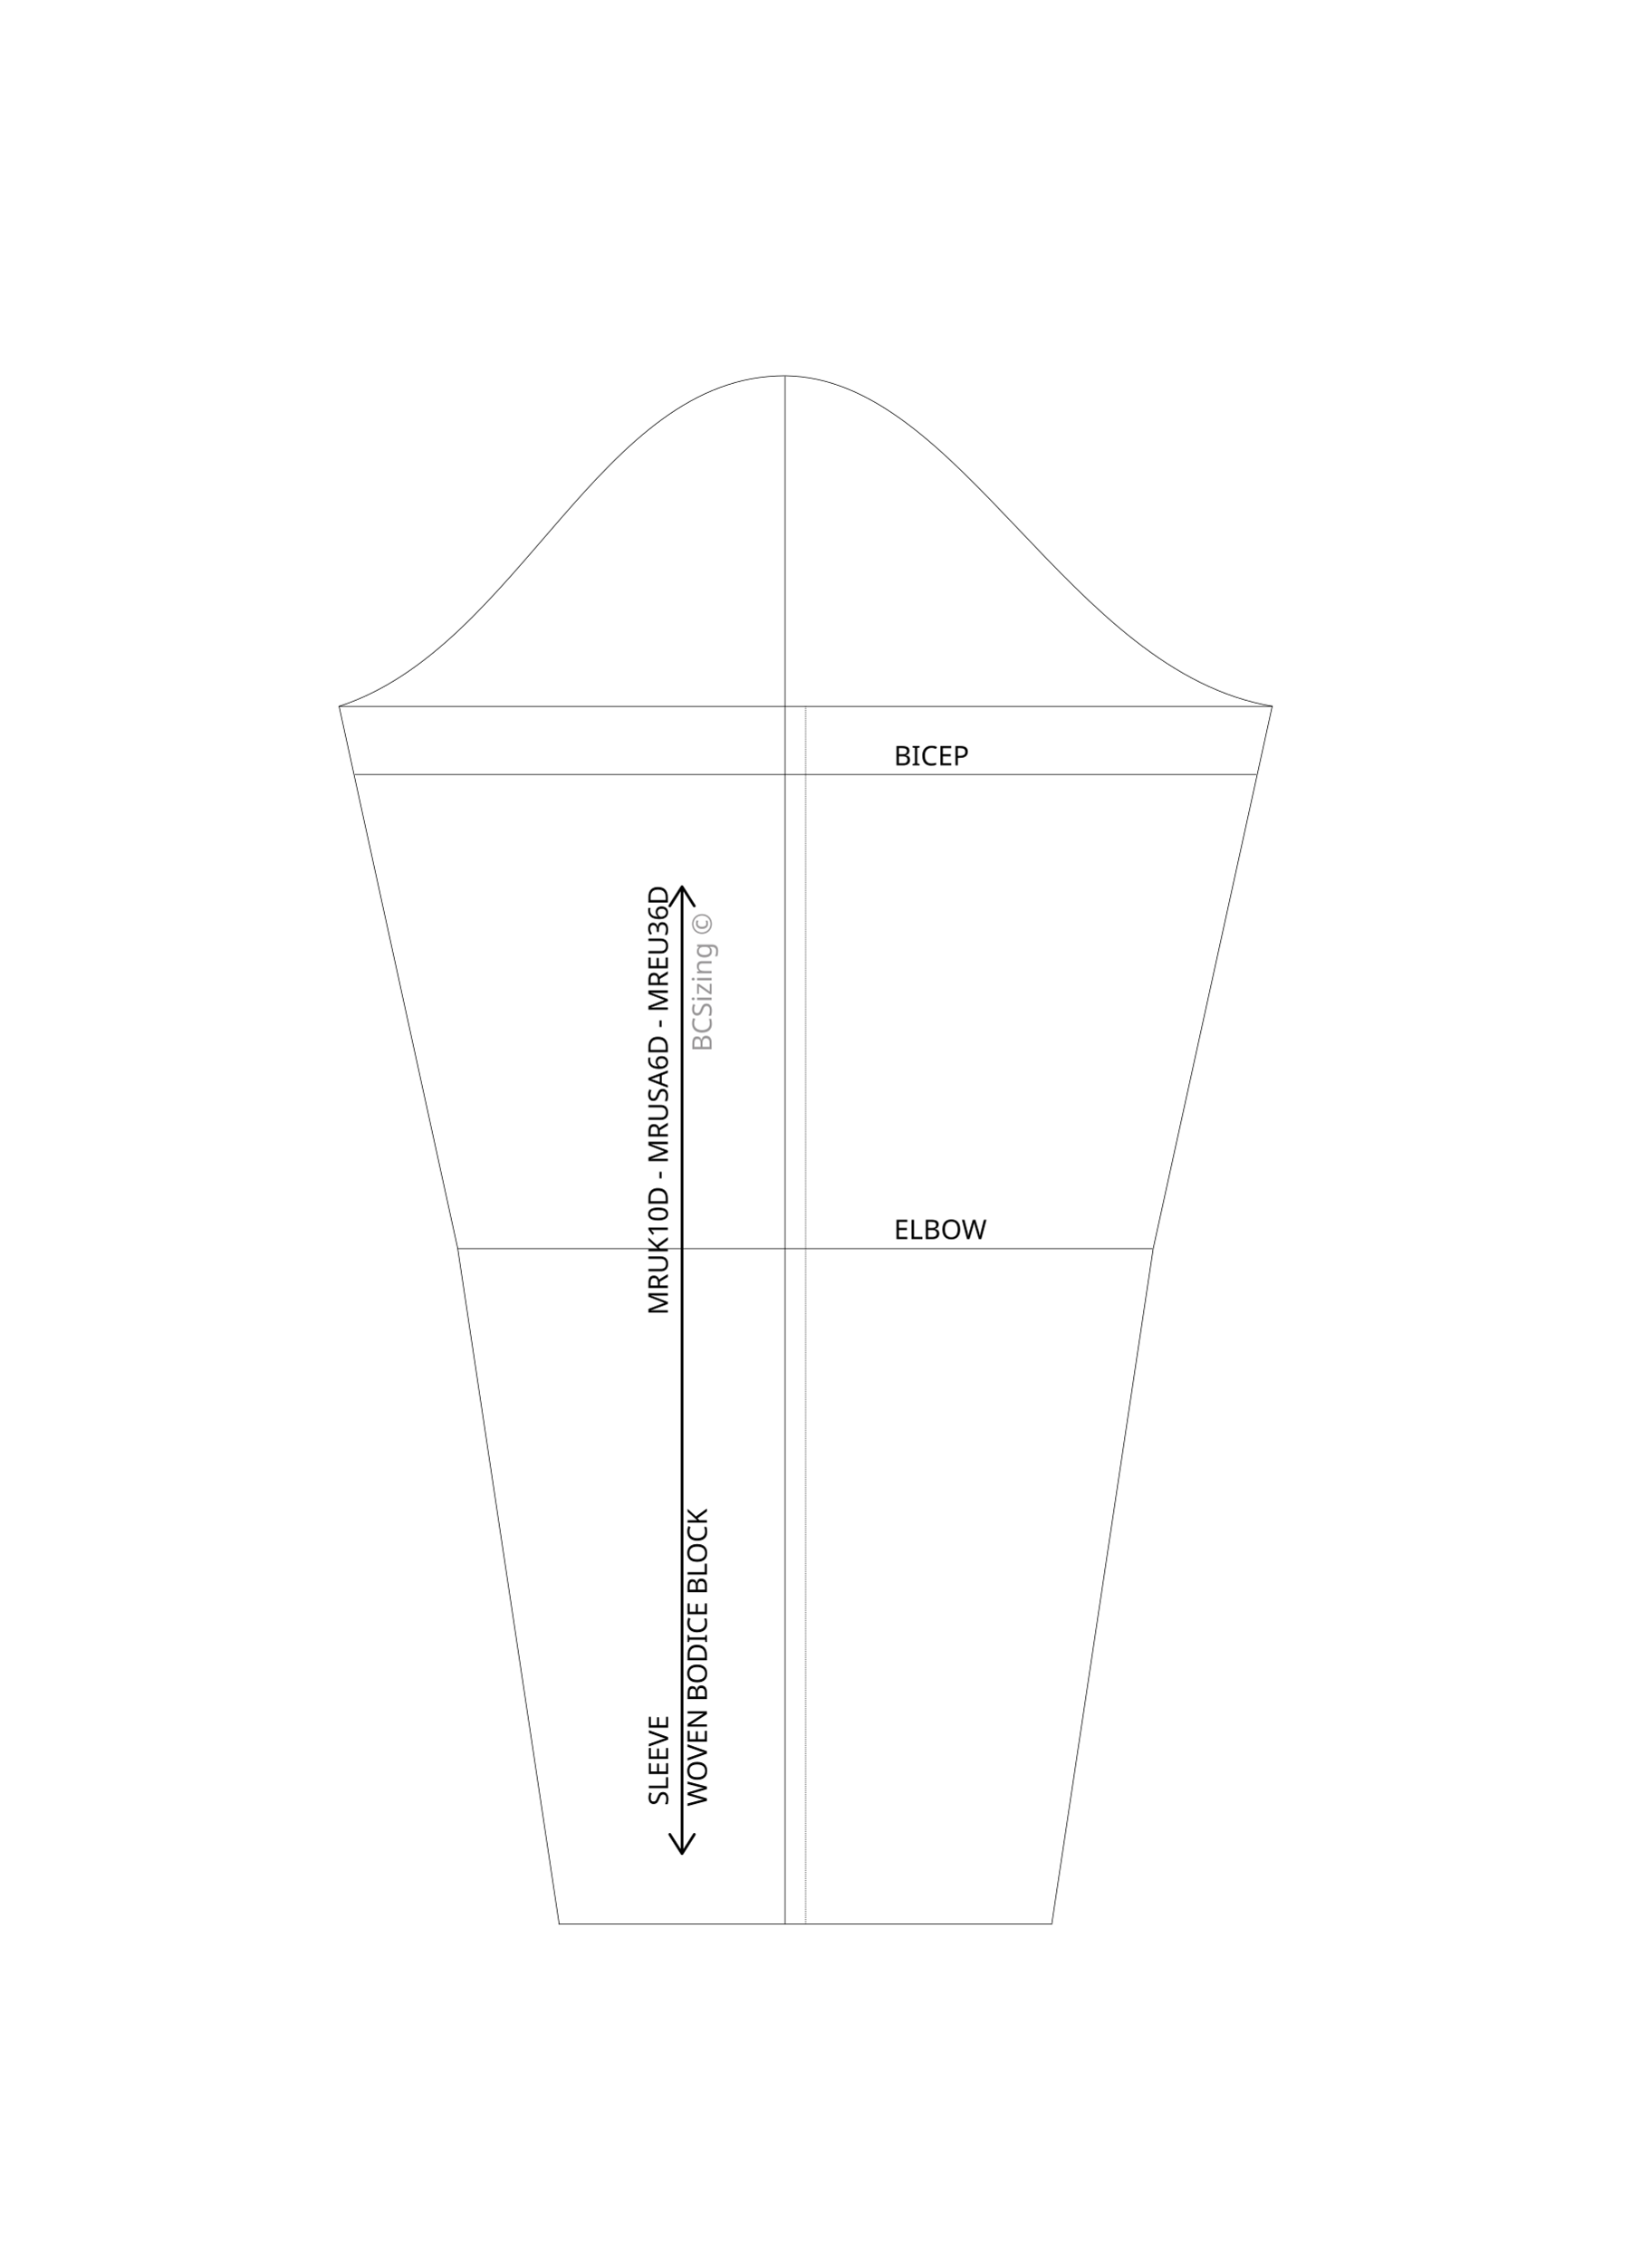
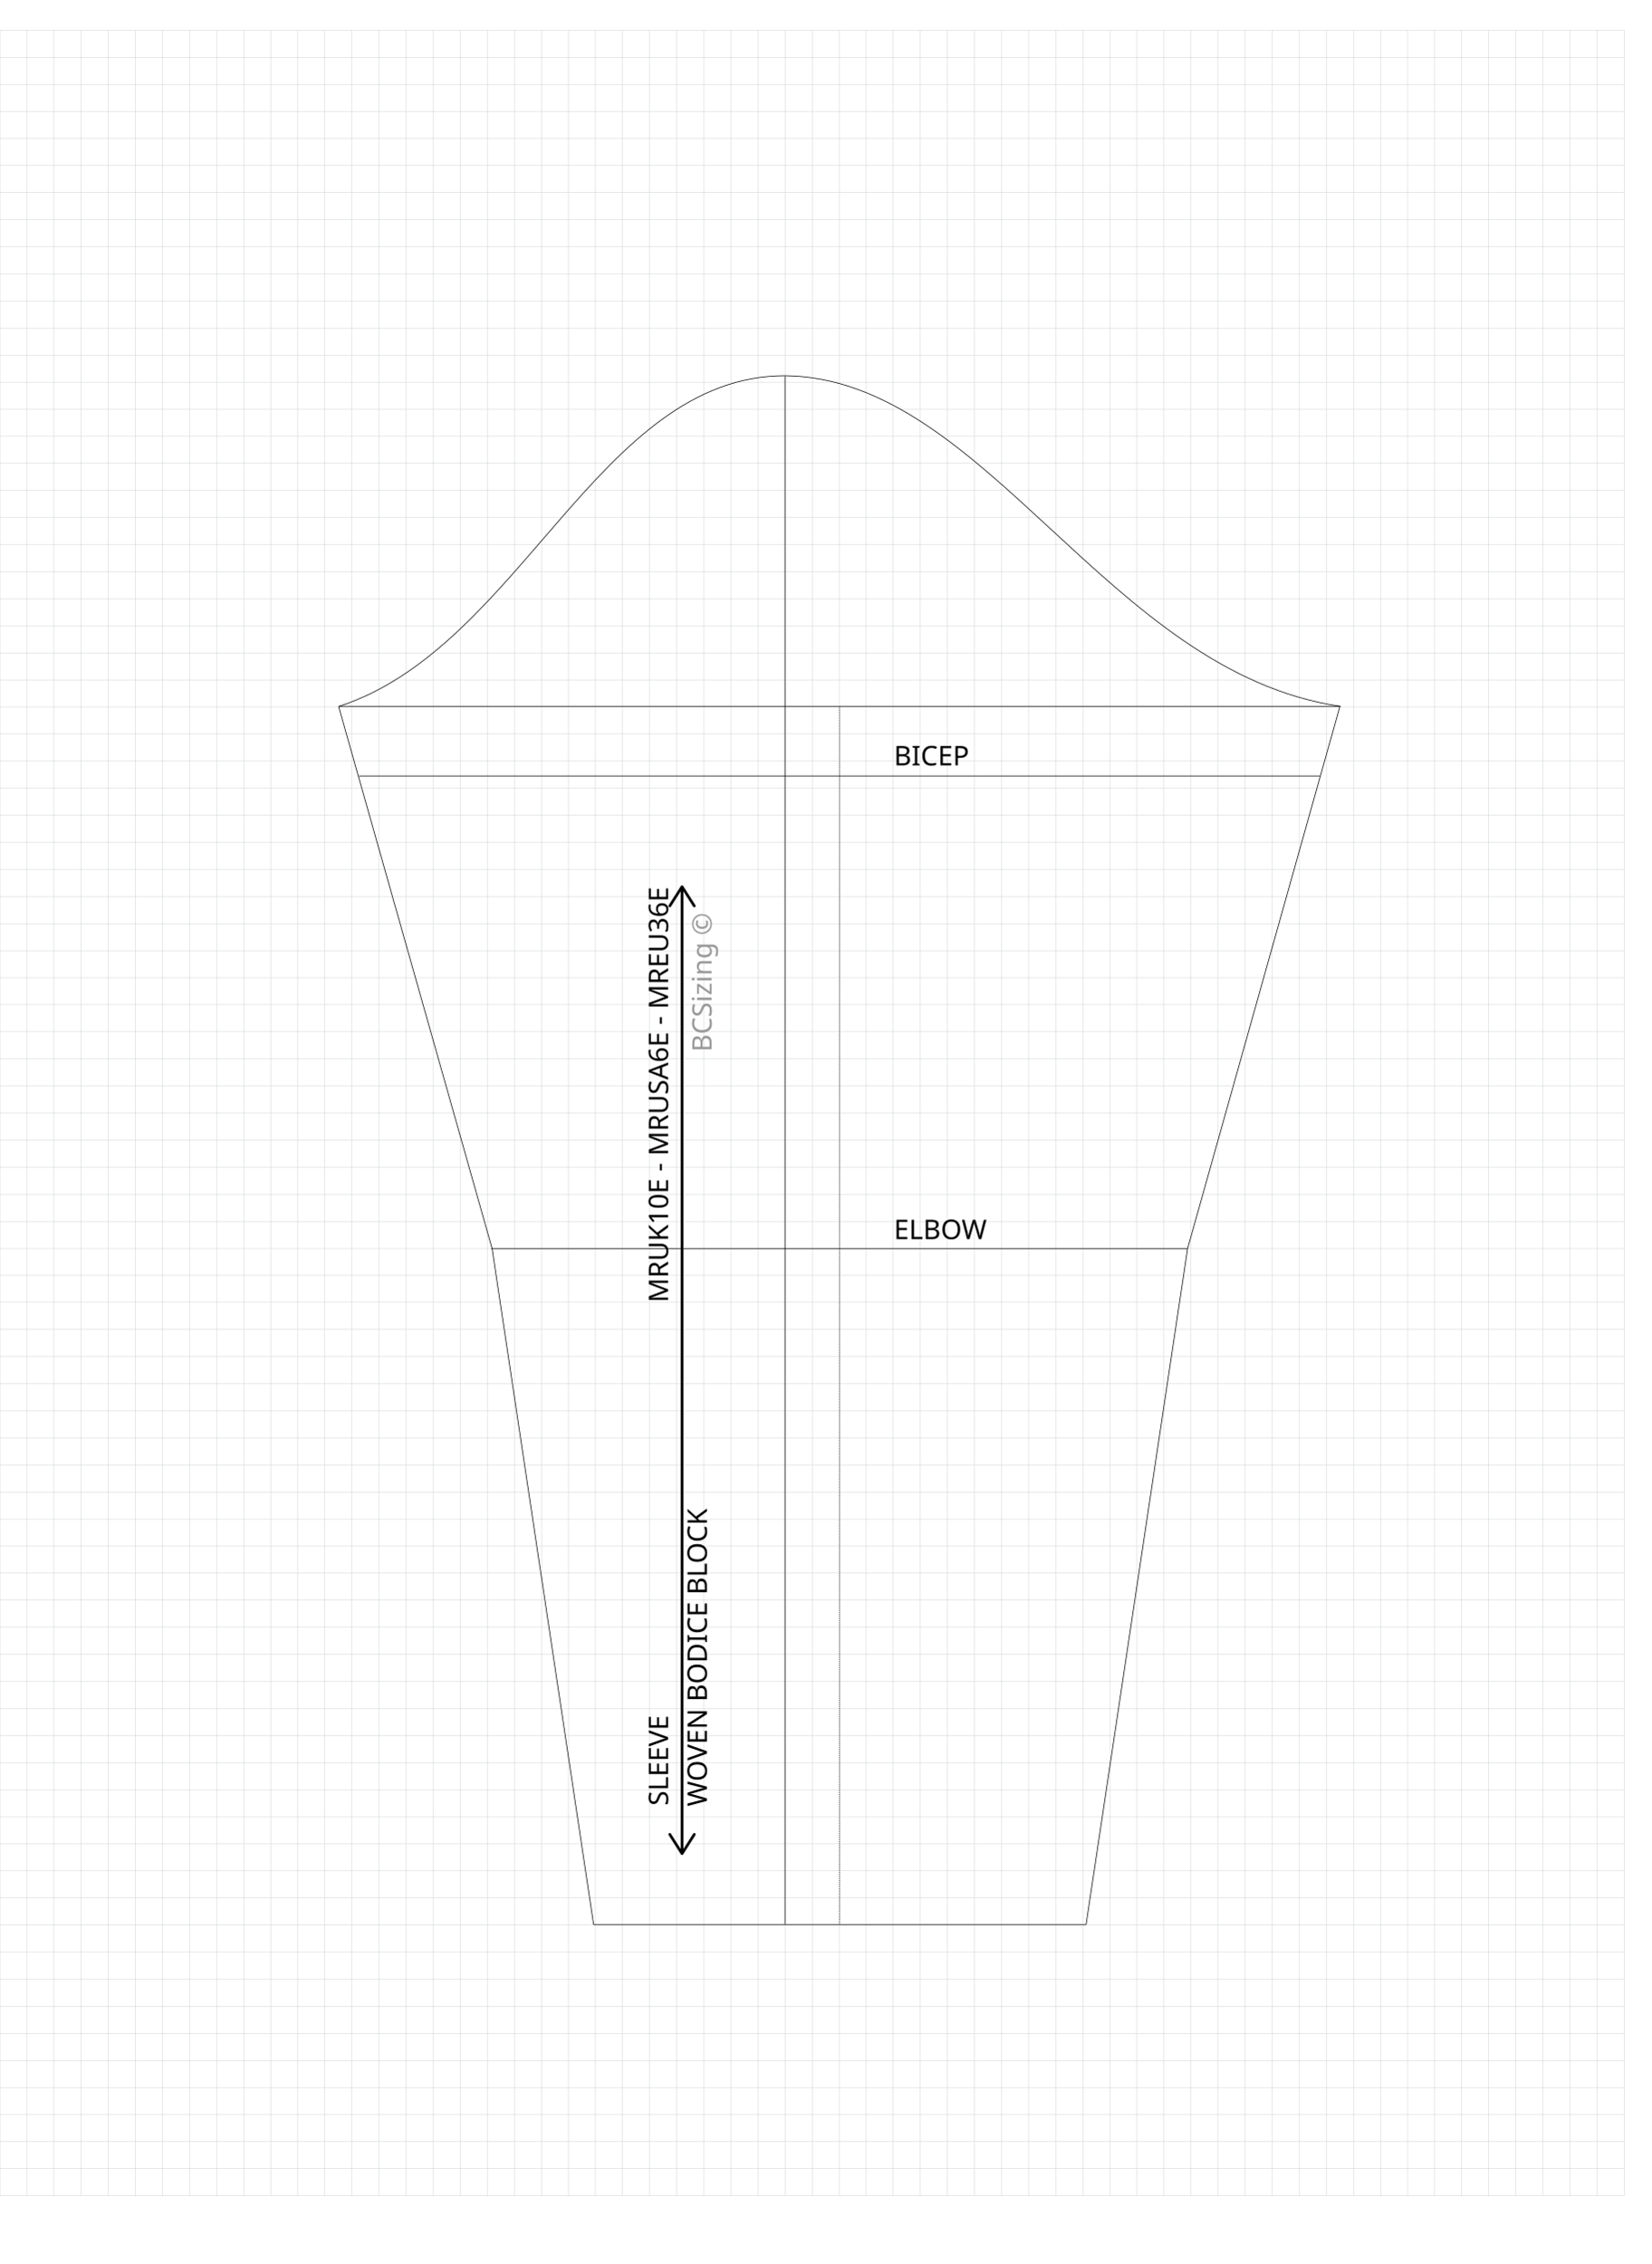
<svg xmlns="http://www.w3.org/2000/svg" version="1.1" id="Layer_1" x="0px" y="0px" width="1729.13px" height="2369.76px" viewBox="0 0 1729.13 2369.76" enable-background="new 0 0 1729.13 2369.76" xml:space="preserve">
  <g>
-     <line fill="none" stroke="#000000" stroke-width="0.709" stroke-miterlimit="10" x1="822" y1="2014.928" x2="822" y2="393.792" />
-     <line fill="none" stroke="#000000" stroke-width="0.709" stroke-miterlimit="10" x1="355.025" y1="739.591" x2="1332.759" y2="739.591" />
-     <line fill="none" stroke="#000000" stroke-width="0.709" stroke-miterlimit="10" x1="479.275" y1="1307.375" x2="1207.076" y2="1307.375" />
-     <line fill="none" stroke="#000000" stroke-width="0.709" stroke-miterlimit="10" x1="371.479" y1="811.145" x2="1315.649" y2="811.145" />
-     <line fill="none" stroke="#000000" stroke-width="0.709" stroke-miterlimit="10" x1="585.601" y1="2014.847" x2="1101.339" y2="2014.847" />
+     <rect x="0.004" y="144.999" fill="none" stroke="#D1D3D4" stroke-width="0.283" stroke-miterlimit="10" width="1700.789" height="28.347" />
+     <rect x="0.004" y="31.612" fill="none" stroke="#D1D3D4" stroke-width="0.283" stroke-miterlimit="10" width="1700.789" height="28.347" />
+     <rect x="0.004" y="59.958" fill="none" stroke="#D1D3D4" stroke-width="0.283" stroke-miterlimit="10" width="1700.789" height="28.347" />
+     <rect x="0.004" y="88.305" fill="none" stroke="#D1D3D4" stroke-width="0.283" stroke-miterlimit="10" width="1700.789" height="28.347" />
+     <rect x="0.004" y="116.652" fill="none" stroke="#D1D3D4" stroke-width="0.283" stroke-miterlimit="10" width="1700.789" height="28.347" />
+     <rect x="0.004" y="286.731" fill="none" stroke="#D1D3D4" stroke-width="0.283" stroke-miterlimit="10" width="1700.789" height="28.347" />
+     <rect x="0.004" y="173.345" fill="none" stroke="#D1D3D4" stroke-width="0.283" stroke-miterlimit="10" width="1700.789" height="28.347" />
+     <rect x="0.004" y="201.691" fill="none" stroke="#D1D3D4" stroke-width="0.283" stroke-miterlimit="10" width="1700.789" height="28.347" />
+     <rect x="0.004" y="230.038" fill="none" stroke="#D1D3D4" stroke-width="0.283" stroke-miterlimit="10" width="1700.789" height="28.347" />
+     <rect x="0.004" y="258.385" fill="none" stroke="#D1D3D4" stroke-width="0.283" stroke-miterlimit="10" width="1700.789" height="28.347" />
+     <rect x="0.004" y="428.465" fill="none" stroke="#D1D3D4" stroke-width="0.283" stroke-miterlimit="10" width="1700.789" height="28.347" />
+     <rect x="0.004" y="315.078" fill="none" stroke="#D1D3D4" stroke-width="0.283" stroke-miterlimit="10" width="1700.789" height="28.347" />
+     <rect x="0.004" y="343.425" fill="none" stroke="#D1D3D4" stroke-width="0.283" stroke-miterlimit="10" width="1700.789" height="28.347" />
+     <rect x="0.004" y="371.771" fill="none" stroke="#D1D3D4" stroke-width="0.283" stroke-miterlimit="10" width="1700.789" height="28.347" />
+     <rect x="0.004" y="400.118" fill="none" stroke="#D1D3D4" stroke-width="0.283" stroke-miterlimit="10" width="1700.789" height="28.347" />
+     <rect x="0.004" y="570.198" fill="none" stroke="#D1D3D4" stroke-width="0.283" stroke-miterlimit="10" width="1700.789" height="28.347" />
+     <rect x="0.004" y="456.812" fill="none" stroke="#D1D3D4" stroke-width="0.283" stroke-miterlimit="10" width="1700.789" height="28.347" />
+     <rect x="0.004" y="485.158" fill="none" stroke="#D1D3D4" stroke-width="0.283" stroke-miterlimit="10" width="1700.789" height="28.347" />
+     <rect x="0.004" y="513.505" fill="none" stroke="#D1D3D4" stroke-width="0.283" stroke-miterlimit="10" width="1700.789" height="28.347" />
+     <rect x="0.004" y="541.852" fill="none" stroke="#D1D3D4" stroke-width="0.283" stroke-miterlimit="10" width="1700.789" height="28.347" />
+     <rect x="0.004" y="711.932" fill="none" stroke="#D1D3D4" stroke-width="0.283" stroke-miterlimit="10" width="1700.789" height="28.347" />
+     <rect x="0.004" y="598.545" fill="none" stroke="#D1D3D4" stroke-width="0.283" stroke-miterlimit="10" width="1700.789" height="28.347" />
+     <rect x="0.004" y="626.892" fill="none" stroke="#D1D3D4" stroke-width="0.283" stroke-miterlimit="10" width="1700.789" height="28.347" />
+     <rect x="0.004" y="655.238" fill="none" stroke="#D1D3D4" stroke-width="0.283" stroke-miterlimit="10" width="1700.789" height="28.347" />
+     <rect x="0.004" y="683.585" fill="none" stroke="#D1D3D4" stroke-width="0.283" stroke-miterlimit="10" width="1700.789" height="28.347" />
+     <rect x="0.004" y="853.665" fill="none" stroke="#D1D3D4" stroke-width="0.283" stroke-miterlimit="10" width="1700.789" height="28.347" />
+     <rect x="0.004" y="740.278" fill="none" stroke="#D1D3D4" stroke-width="0.283" stroke-miterlimit="10" width="1700.789" height="28.347" />
+     <rect x="0.004" y="768.625" fill="none" stroke="#D1D3D4" stroke-width="0.283" stroke-miterlimit="10" width="1700.789" height="28.347" />
+     <rect x="0.004" y="796.972" fill="none" stroke="#D1D3D4" stroke-width="0.283" stroke-miterlimit="10" width="1700.789" height="28.347" />
+     <rect x="0.004" y="825.318" fill="none" stroke="#D1D3D4" stroke-width="0.283" stroke-miterlimit="10" width="1700.789" height="28.347" />
+     <rect x="0.004" y="995.398" fill="none" stroke="#D1D3D4" stroke-width="0.283" stroke-miterlimit="10" width="1700.789" height="28.347" />
+     <rect x="0.004" y="882.012" fill="none" stroke="#D1D3D4" stroke-width="0.283" stroke-miterlimit="10" width="1700.789" height="28.347" />
+     <rect x="0.004" y="910.358" fill="none" stroke="#D1D3D4" stroke-width="0.283" stroke-miterlimit="10" width="1700.789" height="28.347" />
+     <rect x="0.004" y="938.705" fill="none" stroke="#D1D3D4" stroke-width="0.283" stroke-miterlimit="10" width="1700.789" height="28.347" />
+     <rect x="0.004" y="967.052" fill="none" stroke="#D1D3D4" stroke-width="0.283" stroke-miterlimit="10" width="1700.789" height="28.347" />
+     <rect x="0.004" y="1137.132" fill="none" stroke="#D1D3D4" stroke-width="0.283" stroke-miterlimit="10" width="1700.789" height="28.347" />
+     <rect x="0.004" y="1023.745" fill="none" stroke="#D1D3D4" stroke-width="0.283" stroke-miterlimit="10" width="1700.789" height="28.347" />
+     <rect x="0.004" y="1052.092" fill="none" stroke="#D1D3D4" stroke-width="0.283" stroke-miterlimit="10" width="1700.789" height="28.347" />
+     <rect x="0.004" y="1080.438" fill="none" stroke="#D1D3D4" stroke-width="0.283" stroke-miterlimit="10" width="1700.789" height="28.347" />
+     <rect x="0.004" y="1108.785" fill="none" stroke="#D1D3D4" stroke-width="0.283" stroke-miterlimit="10" width="1700.789" height="28.347" />
+     <rect x="0.004" y="1278.859" fill="none" stroke="#D1D3D4" stroke-width="0.283" stroke-miterlimit="10" width="1700.789" height="28.346" />
+     <rect x="0.004" y="1165.472" fill="none" stroke="#D1D3D4" stroke-width="0.283" stroke-miterlimit="10" width="1700.789" height="28.346" />
+     <rect x="0.004" y="1193.817" fill="none" stroke="#D1D3D4" stroke-width="0.283" stroke-miterlimit="10" width="1700.789" height="28.349" />
+     <rect x="0.004" y="1222.166" fill="none" stroke="#D1D3D4" stroke-width="0.283" stroke-miterlimit="10" width="1700.789" height="28.346" />
+     <rect x="0.004" y="1250.512" fill="none" stroke="#D1D3D4" stroke-width="0.283" stroke-miterlimit="10" width="1700.789" height="28.348" />
+     <rect x="0.004" y="1420.592" fill="none" stroke="#D1D3D4" stroke-width="0.283" stroke-miterlimit="10" width="1700.789" height="28.346" />
+     <rect x="0.004" y="1307.205" fill="none" stroke="#D1D3D4" stroke-width="0.283" stroke-miterlimit="10" width="1700.789" height="28.346" />
+     <rect x="0.004" y="1335.551" fill="none" stroke="#D1D3D4" stroke-width="0.283" stroke-miterlimit="10" width="1700.789" height="28.348" />
+     <rect x="0.004" y="1363.898" fill="none" stroke="#D1D3D4" stroke-width="0.283" stroke-miterlimit="10" width="1700.789" height="28.346" />
+     <rect x="0.004" y="1392.244" fill="none" stroke="#D1D3D4" stroke-width="0.283" stroke-miterlimit="10" width="1700.789" height="28.348" />
+     <rect x="0.004" y="1562.326" fill="none" stroke="#D1D3D4" stroke-width="0.283" stroke-miterlimit="10" width="1700.789" height="28.346" />
+     <rect x="0.004" y="1448.939" fill="none" stroke="#D1D3D4" stroke-width="0.283" stroke-miterlimit="10" width="1700.789" height="28.346" />
+     <rect x="0.004" y="1477.285" fill="none" stroke="#D1D3D4" stroke-width="0.283" stroke-miterlimit="10" width="1700.789" height="28.348" />
+     <rect x="0.004" y="1505.633" fill="none" stroke="#D1D3D4" stroke-width="0.283" stroke-miterlimit="10" width="1700.789" height="28.346" />
+     <rect x="0.004" y="1533.979" fill="none" stroke="#D1D3D4" stroke-width="0.283" stroke-miterlimit="10" width="1700.789" height="28.348" />
+     <rect x="0.003" y="1704.059" fill="none" stroke="#D1D3D4" stroke-width="0.283" stroke-miterlimit="10" width="1700.79" height="28.346" />
+     <rect x="0.004" y="1590.672" fill="none" stroke="#D1D3D4" stroke-width="0.283" stroke-miterlimit="10" width="1700.789" height="28.346" />
+     <rect x="0.004" y="1619.018" fill="none" stroke="#D1D3D4" stroke-width="0.283" stroke-miterlimit="10" width="1700.789" height="28.348" />
+     <rect x="0.004" y="1647.365" fill="none" stroke="#D1D3D4" stroke-width="0.283" stroke-miterlimit="10" width="1700.789" height="28.346" />
+     <rect x="0.004" y="1675.711" fill="none" stroke="#D1D3D4" stroke-width="0.283" stroke-miterlimit="10" width="1700.789" height="28.348" />
+     <rect x="0.004" y="1845.791" fill="none" stroke="#D1D3D4" stroke-width="0.283" stroke-miterlimit="10" width="1700.789" height="28.346" />
+     <rect x="0.004" y="1732.404" fill="none" stroke="#D1D3D4" stroke-width="0.283" stroke-miterlimit="10" width="1700.789" height="28.346" />
+     <rect x="0.004" y="1760.75" fill="none" stroke="#D1D3D4" stroke-width="0.283" stroke-miterlimit="10" width="1700.789" height="28.348" />
+     <rect x="0.004" y="1789.098" fill="none" stroke="#D1D3D4" stroke-width="0.283" stroke-miterlimit="10" width="1700.789" height="28.346" />
+     <rect x="0.004" y="1817.443" fill="none" stroke="#D1D3D4" stroke-width="0.283" stroke-miterlimit="10" width="1700.789" height="28.348" />
+     <rect x="0.004" y="1987.523" fill="none" stroke="#D1D3D4" stroke-width="0.283" stroke-miterlimit="10" width="1700.789" height="28.346" />
+     <rect x="0.004" y="1874.137" fill="none" stroke="#D1D3D4" stroke-width="0.283" stroke-miterlimit="10" width="1700.789" height="28.346" />
+     <rect x="0.004" y="1902.482" fill="none" stroke="#D1D3D4" stroke-width="0.283" stroke-miterlimit="10" width="1700.789" height="28.348" />
+     <rect x="0.004" y="1930.83" fill="none" stroke="#D1D3D4" stroke-width="0.283" stroke-miterlimit="10" width="1700.789" height="28.346" />
+     <rect x="0.004" y="1959.176" fill="none" stroke="#D1D3D4" stroke-width="0.283" stroke-miterlimit="10" width="1700.789" height="28.348" />
+     <rect x="0.004" y="2129.256" fill="none" stroke="#D1D3D4" stroke-width="0.283" stroke-miterlimit="10" width="1700.789" height="28.346" />
+     <rect x="0.004" y="2015.869" fill="none" stroke="#D1D3D4" stroke-width="0.283" stroke-miterlimit="10" width="1700.789" height="28.346" />
+     <rect x="0.004" y="2044.215" fill="none" stroke="#D1D3D4" stroke-width="0.283" stroke-miterlimit="10" width="1700.789" height="28.348" />
+     <rect x="0.004" y="2072.562" fill="none" stroke="#D1D3D4" stroke-width="0.283" stroke-miterlimit="10" width="1700.789" height="28.346" />
+     <rect x="0.004" y="2100.908" fill="none" stroke="#D1D3D4" stroke-width="0.283" stroke-miterlimit="10" width="1700.789" height="28.348" />
+     <rect x="0.004" y="2270.988" fill="none" stroke="#D1D3D4" stroke-width="0.283" stroke-miterlimit="10" width="1700.789" height="28.346" />
+     <rect x="0.004" y="2157.602" fill="none" stroke="#D1D3D4" stroke-width="0.283" stroke-miterlimit="10" width="1700.789" height="28.346" />
+     <rect x="0.004" y="2185.947" fill="none" stroke="#D1D3D4" stroke-width="0.283" stroke-miterlimit="10" width="1700.789" height="28.348" />
+     <rect x="0.004" y="2214.295" fill="none" stroke="#D1D3D4" stroke-width="0.283" stroke-miterlimit="10" width="1700.789" height="28.346" />
+     <rect x="0.004" y="2242.641" fill="none" stroke="#D1D3D4" stroke-width="0.283" stroke-miterlimit="10" width="1700.789" height="28.348" />
+     <rect x="113.39" y="31.617" fill="none" stroke="#D1D3D4" stroke-width="0.283" stroke-miterlimit="10" width="28.347" height="2267.717" />
+     <rect x="0.003" y="31.616" fill="none" stroke="#D1D3D4" stroke-width="0.283" stroke-miterlimit="10" width="28.347" height="2267.716" />
+     <rect x="28.35" y="31.617" fill="none" stroke="#D1D3D4" stroke-width="0.283" stroke-miterlimit="10" width="28.347" height="2267.717" />
+     <rect x="56.697" y="31.617" fill="none" stroke="#D1D3D4" stroke-width="0.283" stroke-miterlimit="10" width="28.347" height="2267.717" />
+     <rect x="85.043" y="31.617" fill="none" stroke="#D1D3D4" stroke-width="0.283" stroke-miterlimit="10" width="28.347" height="2267.717" />
+     <rect x="255.124" y="31.617" fill="none" stroke="#D1D3D4" stroke-width="0.283" stroke-miterlimit="10" width="28.346" height="2267.717" />
+     <rect x="141.737" y="31.617" fill="none" stroke="#D1D3D4" stroke-width="0.283" stroke-miterlimit="10" width="28.346" height="2267.717" />
+     <rect x="170.083" y="31.617" fill="none" stroke="#D1D3D4" stroke-width="0.283" stroke-miterlimit="10" width="28.348" height="2267.717" />
+     <rect x="198.43" y="31.617" fill="none" stroke="#D1D3D4" stroke-width="0.283" stroke-miterlimit="10" width="28.346" height="2267.717" />
+     <rect x="226.776" y="31.617" fill="none" stroke="#D1D3D4" stroke-width="0.283" stroke-miterlimit="10" width="28.348" height="2267.717" />
+     <rect x="396.856" y="31.617" fill="none" stroke="#D1D3D4" stroke-width="0.283" stroke-miterlimit="10" width="28.348" height="2267.717" />
+     <rect x="283.469" y="31.617" fill="none" stroke="#D1D3D4" stroke-width="0.283" stroke-miterlimit="10" width="28.348" height="2267.717" />
+     <rect x="311.817" y="31.617" fill="none" stroke="#D1D3D4" stroke-width="0.283" stroke-miterlimit="10" width="28.346" height="2267.717" />
+     <rect x="340.163" y="31.617" fill="none" stroke="#D1D3D4" stroke-width="0.283" stroke-miterlimit="10" width="28.348" height="2267.717" />
+     <rect x="368.51" y="31.617" fill="none" stroke="#D1D3D4" stroke-width="0.283" stroke-miterlimit="10" width="28.346" height="2267.717" />
+     <rect x="538.59" y="31.617" fill="none" stroke="#D1D3D4" stroke-width="0.283" stroke-miterlimit="10" width="28.346" height="2267.717" />
+     <rect x="425.204" y="31.617" fill="none" stroke="#D1D3D4" stroke-width="0.283" stroke-miterlimit="10" width="28.346" height="2267.717" />
+     <rect x="453.549" y="31.617" fill="none" stroke="#D1D3D4" stroke-width="0.283" stroke-miterlimit="10" width="28.348" height="2267.717" />
+     <rect x="481.897" y="31.617" fill="none" stroke="#D1D3D4" stroke-width="0.283" stroke-miterlimit="10" width="28.346" height="2267.717" />
+     <rect x="510.243" y="31.617" fill="none" stroke="#D1D3D4" stroke-width="0.283" stroke-miterlimit="10" width="28.348" height="2267.717" />
+     <rect x="680.323" y="31.617" fill="none" stroke="#D1D3D4" stroke-width="0.283" stroke-miterlimit="10" width="28.348" height="2267.717" />
+     <rect x="566.936" y="31.617" fill="none" stroke="#D1D3D4" stroke-width="0.283" stroke-miterlimit="10" width="28.348" height="2267.717" />
+     <rect x="595.284" y="31.617" fill="none" stroke="#D1D3D4" stroke-width="0.283" stroke-miterlimit="10" width="28.346" height="2267.717" />
+     <rect x="623.629" y="31.617" fill="none" stroke="#D1D3D4" stroke-width="0.283" stroke-miterlimit="10" width="28.348" height="2267.717" />
+     <rect x="651.977" y="31.617" fill="none" stroke="#D1D3D4" stroke-width="0.283" stroke-miterlimit="10" width="28.346" height="2267.717" />
+     <rect x="822.057" y="31.617" fill="none" stroke="#D1D3D4" stroke-width="0.283" stroke-miterlimit="10" width="28.346" height="2267.717" />
+     <rect x="708.67" y="31.617" fill="none" stroke="#D1D3D4" stroke-width="0.283" stroke-miterlimit="10" width="28.346" height="2267.717" />
+     <rect x="737.016" y="31.617" fill="none" stroke="#D1D3D4" stroke-width="0.283" stroke-miterlimit="10" width="28.348" height="2267.717" />
+     <rect x="765.364" y="31.617" fill="none" stroke="#D1D3D4" stroke-width="0.283" stroke-miterlimit="10" width="28.346" height="2267.717" />
+     <rect x="793.709" y="31.617" fill="none" stroke="#D1D3D4" stroke-width="0.283" stroke-miterlimit="10" width="28.348" height="2267.717" />
+     <rect x="963.789" y="31.617" fill="none" stroke="#D1D3D4" stroke-width="0.283" stroke-miterlimit="10" width="28.348" height="2267.717" />
+     <rect x="850.403" y="31.617" fill="none" stroke="#D1D3D4" stroke-width="0.283" stroke-miterlimit="10" width="28.347" height="2267.717" />
+     <rect x="878.75" y="31.617" fill="none" stroke="#D1D3D4" stroke-width="0.283" stroke-miterlimit="10" width="28.346" height="2267.717" />
+     <rect x="907.096" y="31.617" fill="none" stroke="#D1D3D4" stroke-width="0.283" stroke-miterlimit="10" width="28.348" height="2267.717" />
+     <rect x="935.443" y="31.617" fill="none" stroke="#D1D3D4" stroke-width="0.283" stroke-miterlimit="10" width="28.346" height="2267.717" />
+     <rect x="1105.523" y="31.617" fill="none" stroke="#D1D3D4" stroke-width="0.283" stroke-miterlimit="10" width="28.346" height="2267.717" />
+     <rect x="992.137" y="31.617" fill="none" stroke="#D1D3D4" stroke-width="0.283" stroke-miterlimit="10" width="28.346" height="2267.717" />
+     <rect x="1020.482" y="31.617" fill="none" stroke="#D1D3D4" stroke-width="0.283" stroke-miterlimit="10" width="28.348" height="2267.717" />
+     <rect x="1048.83" y="31.617" fill="none" stroke="#D1D3D4" stroke-width="0.283" stroke-miterlimit="10" width="28.346" height="2267.717" />
+     <rect x="1077.176" y="31.617" fill="none" stroke="#D1D3D4" stroke-width="0.283" stroke-miterlimit="10" width="28.348" height="2267.717" />
+     <rect x="1247.25" y="31.617" fill="none" stroke="#D1D3D4" stroke-width="0.283" stroke-miterlimit="10" width="28.346" height="2267.717" />
+     <rect x="1133.863" y="31.617" fill="none" stroke="#D1D3D4" stroke-width="0.283" stroke-miterlimit="10" width="28.346" height="2267.717" />
+     <rect x="1162.209" y="31.617" fill="none" stroke="#D1D3D4" stroke-width="0.283" stroke-miterlimit="10" width="28.348" height="2267.717" />
+     <rect x="1190.557" y="31.617" fill="none" stroke="#D1D3D4" stroke-width="0.283" stroke-miterlimit="10" width="28.346" height="2267.717" />
+     <rect x="1218.902" y="31.617" fill="none" stroke="#D1D3D4" stroke-width="0.283" stroke-miterlimit="10" width="28.348" height="2267.717" />
+     <rect x="1388.982" y="31.617" fill="none" stroke="#D1D3D4" stroke-width="0.283" stroke-miterlimit="10" width="28.346" height="2267.717" />
+     <rect x="1275.596" y="31.617" fill="none" stroke="#D1D3D4" stroke-width="0.283" stroke-miterlimit="10" width="28.346" height="2267.717" />
+     <rect x="1303.941" y="31.617" fill="none" stroke="#D1D3D4" stroke-width="0.283" stroke-miterlimit="10" width="28.348" height="2267.717" />
+     <rect x="1332.289" y="31.617" fill="none" stroke="#D1D3D4" stroke-width="0.283" stroke-miterlimit="10" width="28.346" height="2267.717" />
+     <rect x="1360.635" y="31.617" fill="none" stroke="#D1D3D4" stroke-width="0.283" stroke-miterlimit="10" width="28.348" height="2267.717" />
+     <rect x="1530.717" y="31.617" fill="none" stroke="#D1D3D4" stroke-width="0.283" stroke-miterlimit="10" width="28.346" height="2267.717" />
+     <rect x="1417.33" y="31.617" fill="none" stroke="#D1D3D4" stroke-width="0.283" stroke-miterlimit="10" width="28.346" height="2267.717" />
+     <rect x="1445.676" y="31.617" fill="none" stroke="#D1D3D4" stroke-width="0.283" stroke-miterlimit="10" width="28.348" height="2267.717" />
+     <rect x="1474.023" y="31.617" fill="none" stroke="#D1D3D4" stroke-width="0.283" stroke-miterlimit="10" width="28.346" height="2267.717" />
+     <rect x="1502.369" y="31.617" fill="none" stroke="#D1D3D4" stroke-width="0.283" stroke-miterlimit="10" width="28.348" height="2267.717" />
+     <rect x="1672.449" y="31.617" fill="none" stroke="#D1D3D4" stroke-width="0.283" stroke-miterlimit="10" width="28.346" height="2267.717" />
+     <rect x="1559.062" y="31.617" fill="none" stroke="#D1D3D4" stroke-width="0.283" stroke-miterlimit="10" width="28.346" height="2267.717" />
+     <rect x="1587.408" y="31.617" fill="none" stroke="#D1D3D4" stroke-width="0.283" stroke-miterlimit="10" width="28.348" height="2267.717" />
+     <rect x="1615.756" y="31.617" fill="none" stroke="#D1D3D4" stroke-width="0.283" stroke-miterlimit="10" width="28.346" height="2267.717" />
+     <rect x="1644.102" y="31.617" fill="none" stroke="#D1D3D4" stroke-width="0.283" stroke-miterlimit="10" width="28.348" height="2267.717" />
+   </g>
+   <line fill="none" stroke="#000000" stroke-width="0.709" stroke-miterlimit="10" x1="822" y1="2014.928" x2="822" y2="393.792" />
+   <line fill="none" stroke="#000000" stroke-width="0.709" stroke-miterlimit="10" x1="355.025" y1="739.591" x2="1403.638" y2="739.591" />
+   <line fill="none" stroke="#000000" stroke-width="0.709" stroke-miterlimit="10" x1="514.352" y1="1307.375" x2="1243.665" y2="1307.375" />
+   <line fill="none" stroke="#000000" stroke-width="0.709" stroke-miterlimit="10" x1="375.857" y1="812.515" x2="1382.1" y2="812.515" />
+   <line fill="none" stroke="#000000" stroke-width="0.709" stroke-miterlimit="10" x1="621.601" y1="2015.347" x2="1137.339" y2="2015.347" />
+   <g>
    <g>
+       <line fill="none" stroke="#000000" stroke-width="2.835" stroke-miterlimit="10" x1="714.197" y1="930.491" x2="714.197" y2="1939.038" />
      <g>
-         <line fill="none" stroke="#000000" stroke-width="2.835" stroke-miterlimit="10" x1="714.197" y1="930.491" x2="714.197" y2="1939.038" />
-         <g>
-           <path d="M699.935,948.667c0,0.468,0.232,0.926,0.656,1.197c0.659,0.42,1.537,0.226,1.958-0.435l11.648-18.291l11.648,18.291      c0.421,0.661,1.298,0.855,1.958,0.435c0.659-0.421,0.85-1.303,0.435-1.958l-12.845-20.167c-0.26-0.409-0.711-0.656-1.196-0.656      s-0.936,0.248-1.196,0.656l-12.845,20.167C700.007,948.142,699.935,948.407,699.935,948.667      C699.935,949.135,699.935,948.407,699.935,948.667z" />
-         </g>
-         <g>
-           <path d="M699.935,1920.862c0-0.468,0.232-0.926,0.656-1.197c0.659-0.421,1.537-0.226,1.958,0.435l11.648,18.291l11.648-18.291      c0.421-0.66,1.298-0.855,1.958-0.435c0.659,0.421,0.85,1.303,0.435,1.957l-12.845,20.168c-0.26,0.408-0.711,0.656-1.196,0.656      s-0.936-0.248-1.196-0.656l-12.845-20.168C700.007,1921.387,699.935,1921.123,699.935,1920.862      C699.935,1920.395,699.935,1921.123,699.935,1920.862z" />
-         </g>
+         <path d="M699.935,948.667c0,0.468,0.232,0.926,0.656,1.197c0.659,0.42,1.537,0.226,1.958-0.435l11.648-18.291l11.648,18.291     c0.421,0.661,1.298,0.855,1.958,0.435c0.659-0.421,0.85-1.303,0.435-1.958l-12.845-20.167c-0.26-0.409-0.711-0.656-1.196-0.656     s-0.936,0.248-1.196,0.656l-12.845,20.167C700.007,948.142,699.935,948.407,699.935,948.667     C699.935,949.135,699.935,948.407,699.935,948.667z" />
+       </g>
+       <g>
+         <path d="M699.935,1920.862c0-0.468,0.232-0.926,0.656-1.197c0.659-0.421,1.537-0.226,1.958,0.435l11.648,18.291l11.648-18.291     c0.421-0.66,1.298-0.855,1.958-0.435c0.659,0.421,0.85,1.303,0.435,1.957l-12.845,20.168c-0.26,0.408-0.711,0.656-1.196,0.656     s-0.936-0.248-1.196-0.656l-12.845-20.168C700.007,1921.387,699.935,1921.123,699.935,1920.862     C699.935,1920.395,699.935,1921.123,699.935,1920.862z" />
      </g>
    </g>
-     <text transform="matrix(0 -1 1 0 699.2832 1377.137)" font-family="'Calibri'" font-size="28.346">MRUK10D - MRUSA6D - MREU36D</text>
-     <text transform="matrix(0 -1 1 0 745.1968 1101.462)" fill="#9A9899" font-family="'Calibri'" font-size="28.346">BCSizing ©</text>
-     <text transform="matrix(0 -1 1 0 699.6182 1890.779)" font-family="'Calibri'" font-size="28.346">SLEEVE</text>
-     <text transform="matrix(0 -1 1 0 740.2183 1891.494)" font-family="'Calibri'" font-size="28.346">WOVEN BODICE BLOCK</text>
-     <text transform="matrix(1 0 0 1 936.0869 1297.491)" font-family="'Calibri'" font-size="28.346">ELBOW</text>
-     <text transform="matrix(1 0 0 1 936.0869 801.4316)" font-family="'Calibri'" font-size="28.346">BICEP</text>
-     <path fill="none" stroke="#000000" stroke-width="0.709" stroke-miterlimit="10" d="M822.037,393.389   c-195.192,0.224-276.782,284.939-467.498,346.373" />
-     <path fill="none" stroke="#000000" stroke-width="0.709" stroke-miterlimit="10" d="M822.037,393.389   c185.086,2.362,296.203,310.367,510.722,346.203" />
-     <line fill="none" stroke="#000000" stroke-width="0.709" stroke-miterlimit="10" stroke-dasharray="0.85" x1="843.657" y1="739.688" x2="843.657" y2="2014.847" />
-     <line fill="none" stroke="#000000" stroke-width="0.709" stroke-miterlimit="10" x1="479.275" y1="1307.375" x2="585.601" y2="2015.347" />
-     <line fill="none" stroke="#000000" stroke-width="0.709" stroke-miterlimit="10" x1="1207.665" y1="1307.375" x2="1101.339" y2="2015.347" />
-     <line fill="none" stroke="#000000" stroke-width="0.709" stroke-miterlimit="10" x1="355.025" y1="739.591" x2="479.275" y2="1307.375" />
-     <line fill="none" stroke="#000000" stroke-width="0.709" stroke-miterlimit="10" x1="1332.289" y1="739.591" x2="1207.665" y2="1307.375" />
  </g>
+   <text transform="matrix(0 -1 1 0 699.6182 1363.898)" font-family="'Calibri'" font-size="28.346">MRUK10E - MRUSA6E - MREU36E</text>
+   <text transform="matrix(0 -1 1 0 745.1968 1101.462)" fill="#9A9899" font-family="'Calibri'" font-size="28.346">BCSizing ©</text>
+   <text transform="matrix(0 -1 1 0 699.6182 1890.779)" font-family="'Calibri'" font-size="28.346">SLEEVE</text>
+   <text transform="matrix(0 -1 1 0 740.2183 1891.494)" font-family="'Calibri'" font-size="28.346">WOVEN BODICE BLOCK</text>
+   <text transform="matrix(1 0 0 1 936.0869 1297.491)" font-family="'Calibri'" font-size="28.346">ELBOW</text>
+   <text transform="matrix(1 0 0 1 936.0869 801.4316)" font-family="'Calibri'" font-size="28.346">BICEP</text>
+   <path fill="none" stroke="#000000" stroke-width="0.709" stroke-miterlimit="10" d="M822.037,393.389  c-195.192,0.224-276.782,284.939-467.498,346.373" />
+   <path fill="none" stroke="#000000" stroke-width="0.709" stroke-miterlimit="10" d="M822.037,393.389  c210.772,2.362,337.31,310.367,581.601,346.203" />
+   <line fill="none" stroke="#000000" stroke-width="0.709" stroke-miterlimit="10" stroke-dasharray="0.85" x1="879.122" y1="739.762" x2="879.122" y2="2014.921" />
+   <line fill="none" stroke="#000000" stroke-width="0.709" stroke-miterlimit="10" x1="515.275" y1="1307.375" x2="621.601" y2="2015.347" />
+   <line fill="none" stroke="#000000" stroke-width="0.709" stroke-miterlimit="10" x1="1243.665" y1="1307.375" x2="1137.339" y2="2015.347" />
+   <line fill="none" stroke="#000000" stroke-width="0.709" stroke-miterlimit="10" x1="354.54" y1="739.762" x2="515.275" y2="1307.375" />
+   <line fill="none" stroke="#000000" stroke-width="0.709" stroke-miterlimit="10" x1="1403.219" y1="739.591" x2="1243.665" y2="1307.375" />
</svg>
